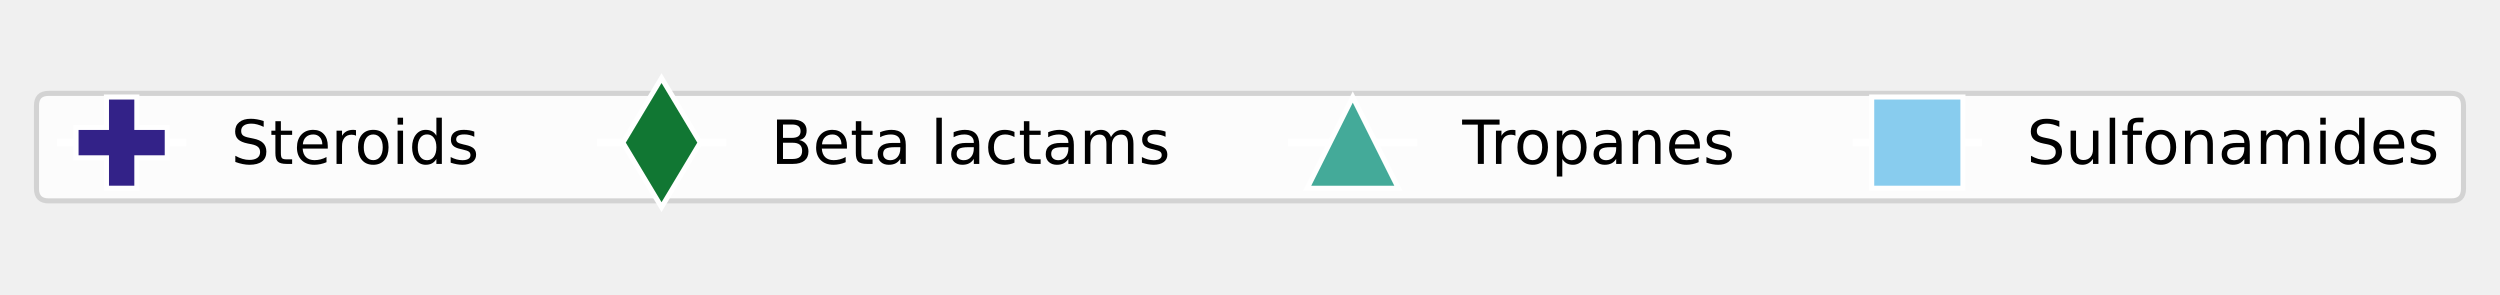
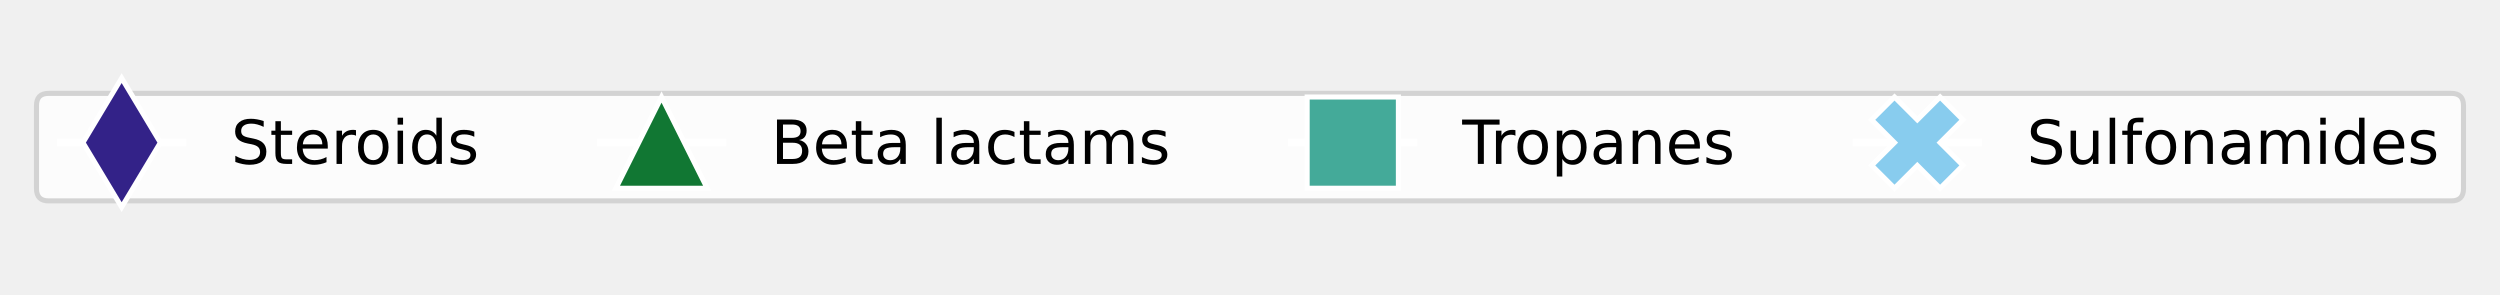
<svg xmlns="http://www.w3.org/2000/svg" xmlns:xlink="http://www.w3.org/1999/xlink" width="493.223pt" height="58.054pt" viewBox="0 0 493.223 58.054" version="1.1">
  <defs>
    <style type="text/css">*{stroke-linejoin: round; stroke-linecap: butt}</style>
  </defs>
  <g id="figure_1">
    <g id="patch_1">
      <path d="M -0 58.054  L 493.223 58.054  L 493.223 0  L -0 0  L -0 58.054  z " style="fill: none" />
    </g>
    <g id="axes_1">
      <g id="legend_1">
        <g id="patch_2">
          <path d="M 9.6 39.634  L 483.623 39.634  Q 486.022 39.634 486.022 37.234  L 486.022 20.82  Q 486.022 18.42 483.623 18.42  L 9.6 18.42  Q 7.2 18.42 7.2 20.82  L 7.2 37.234  Q 7.2 39.634 9.6 39.634  z " style="fill: #ffffff; opacity: 0.8; stroke: #cccccc; stroke-linejoin: miter" />
        </g>
        <g id="line2d_1">
          <path d="M 12 28.138  L 24 28.138  L 36 28.138  " style="fill: none; stroke: #ffffff; stroke-width: 1.5; stroke-linecap: square" />
          <defs>
-             <path id="m207c5e85b0" d="M -3 9  L 3 9  L 3 3  L 9 3  L 9 -3  L 3 -3  L 3 -9  L -3 -9  L -3 -3  L -9 -3  L -9 3  L -3 3  z " style="stroke: #ffffff; stroke-linejoin: miter" />
+             <path id="m79dda4d544" d="M -0 12.728  L 7.637 0  L 0 -12.728  L -7.637 -0  z " style="stroke: #ffffff; stroke-linejoin: miter" />
          </defs>
          <g>
-             <use xlink:href="#m207c5e85b0" x="24" y="28.138" style="fill: #332288; stroke: #ffffff; stroke-linejoin: miter" />
+             <use xlink:href="#m79dda4d544" x="24" y="28.138" style="fill: #332288; stroke: #ffffff; stroke-linejoin: miter" />
          </g>
        </g>
        <g id="text_1">
          <g transform="translate(45.6 32.33802) scale(0.12 -0.12)">
            <defs>
              <path id="DejaVuSans-53" d="M 3425 4513  L 3425 3897  Q 3066 4069 2747 4153  Q 2428 4238 2131 4238  Q 1616 4238 1336 4038  Q 1056 3838 1056 3469  Q 1056 3159 1242 3001  Q 1428 2844 1947 2747  L 2328 2669  Q 3034 2534 3370 2195  Q 3706 1856 3706 1288  Q 3706 609 3251 259  Q 2797 -91 1919 -91  Q 1588 -91 1214 -16  Q 841 59 441 206  L 441 856  Q 825 641 1194 531  Q 1563 422 1919 422  Q 2459 422 2753 634  Q 3047 847 3047 1241  Q 3047 1584 2836 1778  Q 2625 1972 2144 2069  L 1759 2144  Q 1053 2284 737 2584  Q 422 2884 422 3419  Q 422 4038 858 4394  Q 1294 4750 2059 4750  Q 2388 4750 2728 4690  Q 3069 4631 3425 4513  z " transform="scale(0.015625)" />
              <path id="DejaVuSans-74" d="M 1172 4494  L 1172 3500  L 2356 3500  L 2356 3053  L 1172 3053  L 1172 1153  Q 1172 725 1289 603  Q 1406 481 1766 481  L 2356 481  L 2356 0  L 1766 0  Q 1100 0 847 248  Q 594 497 594 1153  L 594 3053  L 172 3053  L 172 3500  L 594 3500  L 594 4494  L 1172 4494  z " transform="scale(0.015625)" />
              <path id="DejaVuSans-65" d="M 3597 1894  L 3597 1613  L 953 1613  Q 991 1019 1311 708  Q 1631 397 2203 397  Q 2534 397 2845 478  Q 3156 559 3463 722  L 3463 178  Q 3153 47 2828 -22  Q 2503 -91 2169 -91  Q 1331 -91 842 396  Q 353 884 353 1716  Q 353 2575 817 3079  Q 1281 3584 2069 3584  Q 2775 3584 3186 3129  Q 3597 2675 3597 1894  z M 3022 2063  Q 3016 2534 2758 2815  Q 2500 3097 2075 3097  Q 1594 3097 1305 2825  Q 1016 2553 972 2059  L 3022 2063  z " transform="scale(0.015625)" />
              <path id="DejaVuSans-72" d="M 2631 2963  Q 2534 3019 2420 3045  Q 2306 3072 2169 3072  Q 1681 3072 1420 2755  Q 1159 2438 1159 1844  L 1159 0  L 581 0  L 581 3500  L 1159 3500  L 1159 2956  Q 1341 3275 1631 3429  Q 1922 3584 2338 3584  Q 2397 3584 2469 3576  Q 2541 3569 2628 3553  L 2631 2963  z " transform="scale(0.015625)" />
              <path id="DejaVuSans-6f" d="M 1959 3097  Q 1497 3097 1228 2736  Q 959 2375 959 1747  Q 959 1119 1226 758  Q 1494 397 1959 397  Q 2419 397 2687 759  Q 2956 1122 2956 1747  Q 2956 2369 2687 2733  Q 2419 3097 1959 3097  z M 1959 3584  Q 2709 3584 3137 3096  Q 3566 2609 3566 1747  Q 3566 888 3137 398  Q 2709 -91 1959 -91  Q 1206 -91 779 398  Q 353 888 353 1747  Q 353 2609 779 3096  Q 1206 3584 1959 3584  z " transform="scale(0.015625)" />
              <path id="DejaVuSans-69" d="M 603 3500  L 1178 3500  L 1178 0  L 603 0  L 603 3500  z M 603 4863  L 1178 4863  L 1178 4134  L 603 4134  L 603 4863  z " transform="scale(0.015625)" />
              <path id="DejaVuSans-64" d="M 2906 2969  L 2906 4863  L 3481 4863  L 3481 0  L 2906 0  L 2906 525  Q 2725 213 2448 61  Q 2172 -91 1784 -91  Q 1150 -91 751 415  Q 353 922 353 1747  Q 353 2572 751 3078  Q 1150 3584 1784 3584  Q 2172 3584 2448 3432  Q 2725 3281 2906 2969  z M 947 1747  Q 947 1113 1208 752  Q 1469 391 1925 391  Q 2381 391 2643 752  Q 2906 1113 2906 1747  Q 2906 2381 2643 2742  Q 2381 3103 1925 3103  Q 1469 3103 1208 2742  Q 947 2381 947 1747  z " transform="scale(0.015625)" />
              <path id="DejaVuSans-73" d="M 2834 3397  L 2834 2853  Q 2591 2978 2328 3040  Q 2066 3103 1784 3103  Q 1356 3103 1142 2972  Q 928 2841 928 2578  Q 928 2378 1081 2264  Q 1234 2150 1697 2047  L 1894 2003  Q 2506 1872 2764 1633  Q 3022 1394 3022 966  Q 3022 478 2636 193  Q 2250 -91 1575 -91  Q 1294 -91 989 -36  Q 684 19 347 128  L 347 722  Q 666 556 975 473  Q 1284 391 1588 391  Q 1994 391 2212 530  Q 2431 669 2431 922  Q 2431 1156 2273 1281  Q 2116 1406 1581 1522  L 1381 1569  Q 847 1681 609 1914  Q 372 2147 372 2553  Q 372 3047 722 3315  Q 1072 3584 1716 3584  Q 2034 3584 2315 3537  Q 2597 3491 2834 3397  z " transform="scale(0.015625)" />
            </defs>
            <use xlink:href="#DejaVuSans-53" />
            <use xlink:href="#DejaVuSans-74" x="63.477" />
            <use xlink:href="#DejaVuSans-65" x="102.686" />
            <use xlink:href="#DejaVuSans-72" x="164.209" />
            <use xlink:href="#DejaVuSans-6f" x="203.072" />
            <use xlink:href="#DejaVuSans-69" x="264.254" />
            <use xlink:href="#DejaVuSans-64" x="292.037" />
            <use xlink:href="#DejaVuSans-73" x="355.514" />
          </g>
        </g>
        <g id="line2d_2">
          <path d="M 118.515 28.138  L 130.515 28.138  L 142.515 28.138  " style="fill: none; stroke: #ffffff; stroke-width: 1.5; stroke-linecap: square" />
          <defs>
-             <path id="m02f0e822a7" d="M -0 12.728  L 7.637 0  L 0 -12.728  L -7.637 -0  z " style="stroke: #ffffff; stroke-linejoin: miter" />
+             <path id="ma59f43c8c1" d="M 0 -9  L -9 9  L 9 9  z " style="stroke: #ffffff; stroke-linejoin: miter" />
          </defs>
          <g>
-             <use xlink:href="#m02f0e822a7" x="130.515" y="28.138" style="fill: #117733; stroke: #ffffff; stroke-linejoin: miter" />
+             <use xlink:href="#ma59f43c8c1" x="130.515" y="28.138" style="fill: #117733; stroke: #ffffff; stroke-linejoin: miter" />
          </g>
        </g>
        <g id="text_2">
          <g transform="translate(152.115 32.33802) scale(0.12 -0.12)">
            <defs>
              <path id="DejaVuSans-42" d="M 1259 2228  L 1259 519  L 2272 519  Q 2781 519 3026 730  Q 3272 941 3272 1375  Q 3272 1813 3026 2020  Q 2781 2228 2272 2228  L 1259 2228  z M 1259 4147  L 1259 2741  L 2194 2741  Q 2656 2741 2882 2914  Q 3109 3088 3109 3444  Q 3109 3797 2882 3972  Q 2656 4147 2194 4147  L 1259 4147  z M 628 4666  L 2241 4666  Q 2963 4666 3353 4366  Q 3744 4066 3744 3513  Q 3744 3084 3544 2831  Q 3344 2578 2956 2516  Q 3422 2416 3680 2098  Q 3938 1781 3938 1306  Q 3938 681 3513 340  Q 3088 0 2303 0  L 628 0  L 628 4666  z " transform="scale(0.015625)" />
              <path id="DejaVuSans-61" d="M 2194 1759  Q 1497 1759 1228 1600  Q 959 1441 959 1056  Q 959 750 1161 570  Q 1363 391 1709 391  Q 2188 391 2477 730  Q 2766 1069 2766 1631  L 2766 1759  L 2194 1759  z M 3341 1997  L 3341 0  L 2766 0  L 2766 531  Q 2569 213 2275 61  Q 1981 -91 1556 -91  Q 1019 -91 701 211  Q 384 513 384 1019  Q 384 1609 779 1909  Q 1175 2209 1959 2209  L 2766 2209  L 2766 2266  Q 2766 2663 2505 2880  Q 2244 3097 1772 3097  Q 1472 3097 1187 3025  Q 903 2953 641 2809  L 641 3341  Q 956 3463 1253 3523  Q 1550 3584 1831 3584  Q 2591 3584 2966 3190  Q 3341 2797 3341 1997  z " transform="scale(0.015625)" />
              <path id="DejaVuSans-20" transform="scale(0.015625)" />
              <path id="DejaVuSans-6c" d="M 603 4863  L 1178 4863  L 1178 0  L 603 0  L 603 4863  z " transform="scale(0.015625)" />
              <path id="DejaVuSans-63" d="M 3122 3366  L 3122 2828  Q 2878 2963 2633 3030  Q 2388 3097 2138 3097  Q 1578 3097 1268 2742  Q 959 2388 959 1747  Q 959 1106 1268 751  Q 1578 397 2138 397  Q 2388 397 2633 464  Q 2878 531 3122 666  L 3122 134  Q 2881 22 2623 -34  Q 2366 -91 2075 -91  Q 1284 -91 818 406  Q 353 903 353 1747  Q 353 2603 823 3093  Q 1294 3584 2113 3584  Q 2378 3584 2631 3529  Q 2884 3475 3122 3366  z " transform="scale(0.015625)" />
              <path id="DejaVuSans-6d" d="M 3328 2828  Q 3544 3216 3844 3400  Q 4144 3584 4550 3584  Q 5097 3584 5394 3201  Q 5691 2819 5691 2113  L 5691 0  L 5113 0  L 5113 2094  Q 5113 2597 4934 2840  Q 4756 3084 4391 3084  Q 3944 3084 3684 2787  Q 3425 2491 3425 1978  L 3425 0  L 2847 0  L 2847 2094  Q 2847 2600 2669 2842  Q 2491 3084 2119 3084  Q 1678 3084 1418 2786  Q 1159 2488 1159 1978  L 1159 0  L 581 0  L 581 3500  L 1159 3500  L 1159 2956  Q 1356 3278 1631 3431  Q 1906 3584 2284 3584  Q 2666 3584 2933 3390  Q 3200 3197 3328 2828  z " transform="scale(0.015625)" />
            </defs>
            <use xlink:href="#DejaVuSans-42" />
            <use xlink:href="#DejaVuSans-65" x="68.604" />
            <use xlink:href="#DejaVuSans-74" x="130.127" />
            <use xlink:href="#DejaVuSans-61" x="169.336" />
            <use xlink:href="#DejaVuSans-20" x="230.615" />
            <use xlink:href="#DejaVuSans-6c" x="262.402" />
            <use xlink:href="#DejaVuSans-61" x="290.186" />
            <use xlink:href="#DejaVuSans-63" x="351.465" />
            <use xlink:href="#DejaVuSans-74" x="406.445" />
            <use xlink:href="#DejaVuSans-61" x="445.654" />
            <use xlink:href="#DejaVuSans-6d" x="506.934" />
            <use xlink:href="#DejaVuSans-73" x="604.346" />
          </g>
        </g>
        <g id="line2d_3">
          <path d="M 254.887 28.138  L 266.887 28.138  L 278.887 28.138  " style="fill: none; stroke: #ffffff; stroke-width: 1.5; stroke-linecap: square" />
          <defs>
-             <path id="m4d06649f23" d="M 0 -9  L -9 9  L 9 9  z " style="stroke: #ffffff; stroke-linejoin: miter" />
+             <path id="m5248f3f280" d="M -9 9  L 9 9  L 9 -9  L -9 -9  z " style="stroke: #ffffff; stroke-linejoin: miter" />
          </defs>
          <g>
-             <use xlink:href="#m4d06649f23" x="266.887" y="28.138" style="fill: #44aa99; stroke: #ffffff; stroke-linejoin: miter" />
+             <use xlink:href="#m5248f3f280" x="266.887" y="28.138" style="fill: #44aa99; stroke: #ffffff; stroke-linejoin: miter" />
          </g>
        </g>
        <g id="text_3">
          <g transform="translate(288.4875 32.33802) scale(0.12 -0.12)">
            <defs>
              <path id="DejaVuSans-54" d="M -19 4666  L 3928 4666  L 3928 4134  L 2272 4134  L 2272 0  L 1638 0  L 1638 4134  L -19 4134  L -19 4666  z " transform="scale(0.015625)" />
              <path id="DejaVuSans-70" d="M 1159 525  L 1159 -1331  L 581 -1331  L 581 3500  L 1159 3500  L 1159 2969  Q 1341 3281 1617 3432  Q 1894 3584 2278 3584  Q 2916 3584 3314 3078  Q 3713 2572 3713 1747  Q 3713 922 3314 415  Q 2916 -91 2278 -91  Q 1894 -91 1617 61  Q 1341 213 1159 525  z M 3116 1747  Q 3116 2381 2855 2742  Q 2594 3103 2138 3103  Q 1681 3103 1420 2742  Q 1159 2381 1159 1747  Q 1159 1113 1420 752  Q 1681 391 2138 391  Q 2594 391 2855 752  Q 3116 1113 3116 1747  z " transform="scale(0.015625)" />
              <path id="DejaVuSans-6e" d="M 3513 2113  L 3513 0  L 2938 0  L 2938 2094  Q 2938 2591 2744 2837  Q 2550 3084 2163 3084  Q 1697 3084 1428 2787  Q 1159 2491 1159 1978  L 1159 0  L 581 0  L 581 3500  L 1159 3500  L 1159 2956  Q 1366 3272 1645 3428  Q 1925 3584 2291 3584  Q 2894 3584 3203 3211  Q 3513 2838 3513 2113  z " transform="scale(0.015625)" />
            </defs>
            <use xlink:href="#DejaVuSans-54" />
            <use xlink:href="#DejaVuSans-72" x="46.334" />
            <use xlink:href="#DejaVuSans-6f" x="85.197" />
            <use xlink:href="#DejaVuSans-70" x="146.379" />
            <use xlink:href="#DejaVuSans-61" x="209.855" />
            <use xlink:href="#DejaVuSans-6e" x="271.135" />
            <use xlink:href="#DejaVuSans-65" x="334.514" />
            <use xlink:href="#DejaVuSans-73" x="396.037" />
          </g>
        </g>
        <g id="line2d_4">
          <path d="M 366.264 28.138  L 378.264 28.138  L 390.264 28.138  " style="fill: none; stroke: #ffffff; stroke-width: 1.5; stroke-linecap: square" />
          <defs>
-             <path id="m9ac6004512" d="M -9 9  L 9 9  L 9 -9  L -9 -9  z " style="stroke: #ffffff; stroke-linejoin: miter" />
+             <path id="m4948b204c1" d="M -4.5 9  L 0 4.5  L 4.5 9  L 9 4.5  L 4.5 0  L 9 -4.5  L 4.5 -9  L 0 -4.5  L -4.5 -9  L -9 -4.5  L -4.5 0  L -9 4.5  z " style="stroke: #ffffff; stroke-linejoin: miter" />
          </defs>
          <g>
-             <use xlink:href="#m9ac6004512" x="378.264" y="28.138" style="fill: #88ccee; stroke: #ffffff; stroke-linejoin: miter" />
+             <use xlink:href="#m4948b204c1" x="378.264" y="28.138" style="fill: #88ccee; stroke: #ffffff; stroke-linejoin: miter" />
          </g>
        </g>
        <g id="text_4">
          <g transform="translate(399.8644 32.33802) scale(0.12 -0.12)">
            <defs>
              <path id="DejaVuSans-75" d="M 544 1381  L 544 3500  L 1119 3500  L 1119 1403  Q 1119 906 1312 657  Q 1506 409 1894 409  Q 2359 409 2629 706  Q 2900 1003 2900 1516  L 2900 3500  L 3475 3500  L 3475 0  L 2900 0  L 2900 538  Q 2691 219 2414 64  Q 2138 -91 1772 -91  Q 1169 -91 856 284  Q 544 659 544 1381  z M 1991 3584  L 1991 3584  z " transform="scale(0.015625)" />
              <path id="DejaVuSans-66" d="M 2375 4863  L 2375 4384  L 1825 4384  Q 1516 4384 1395 4259  Q 1275 4134 1275 3809  L 1275 3500  L 2222 3500  L 2222 3053  L 1275 3053  L 1275 0  L 697 0  L 697 3053  L 147 3053  L 147 3500  L 697 3500  L 697 3744  Q 697 4328 969 4595  Q 1241 4863 1831 4863  L 2375 4863  z " transform="scale(0.015625)" />
            </defs>
            <use xlink:href="#DejaVuSans-53" />
            <use xlink:href="#DejaVuSans-75" x="63.477" />
            <use xlink:href="#DejaVuSans-6c" x="126.855" />
            <use xlink:href="#DejaVuSans-66" x="154.639" />
            <use xlink:href="#DejaVuSans-6f" x="189.844" />
            <use xlink:href="#DejaVuSans-6e" x="251.025" />
            <use xlink:href="#DejaVuSans-61" x="314.404" />
            <use xlink:href="#DejaVuSans-6d" x="375.684" />
            <use xlink:href="#DejaVuSans-69" x="473.096" />
            <use xlink:href="#DejaVuSans-64" x="500.879" />
            <use xlink:href="#DejaVuSans-65" x="564.355" />
            <use xlink:href="#DejaVuSans-73" x="625.879" />
          </g>
        </g>
      </g>
    </g>
  </g>
</svg>
